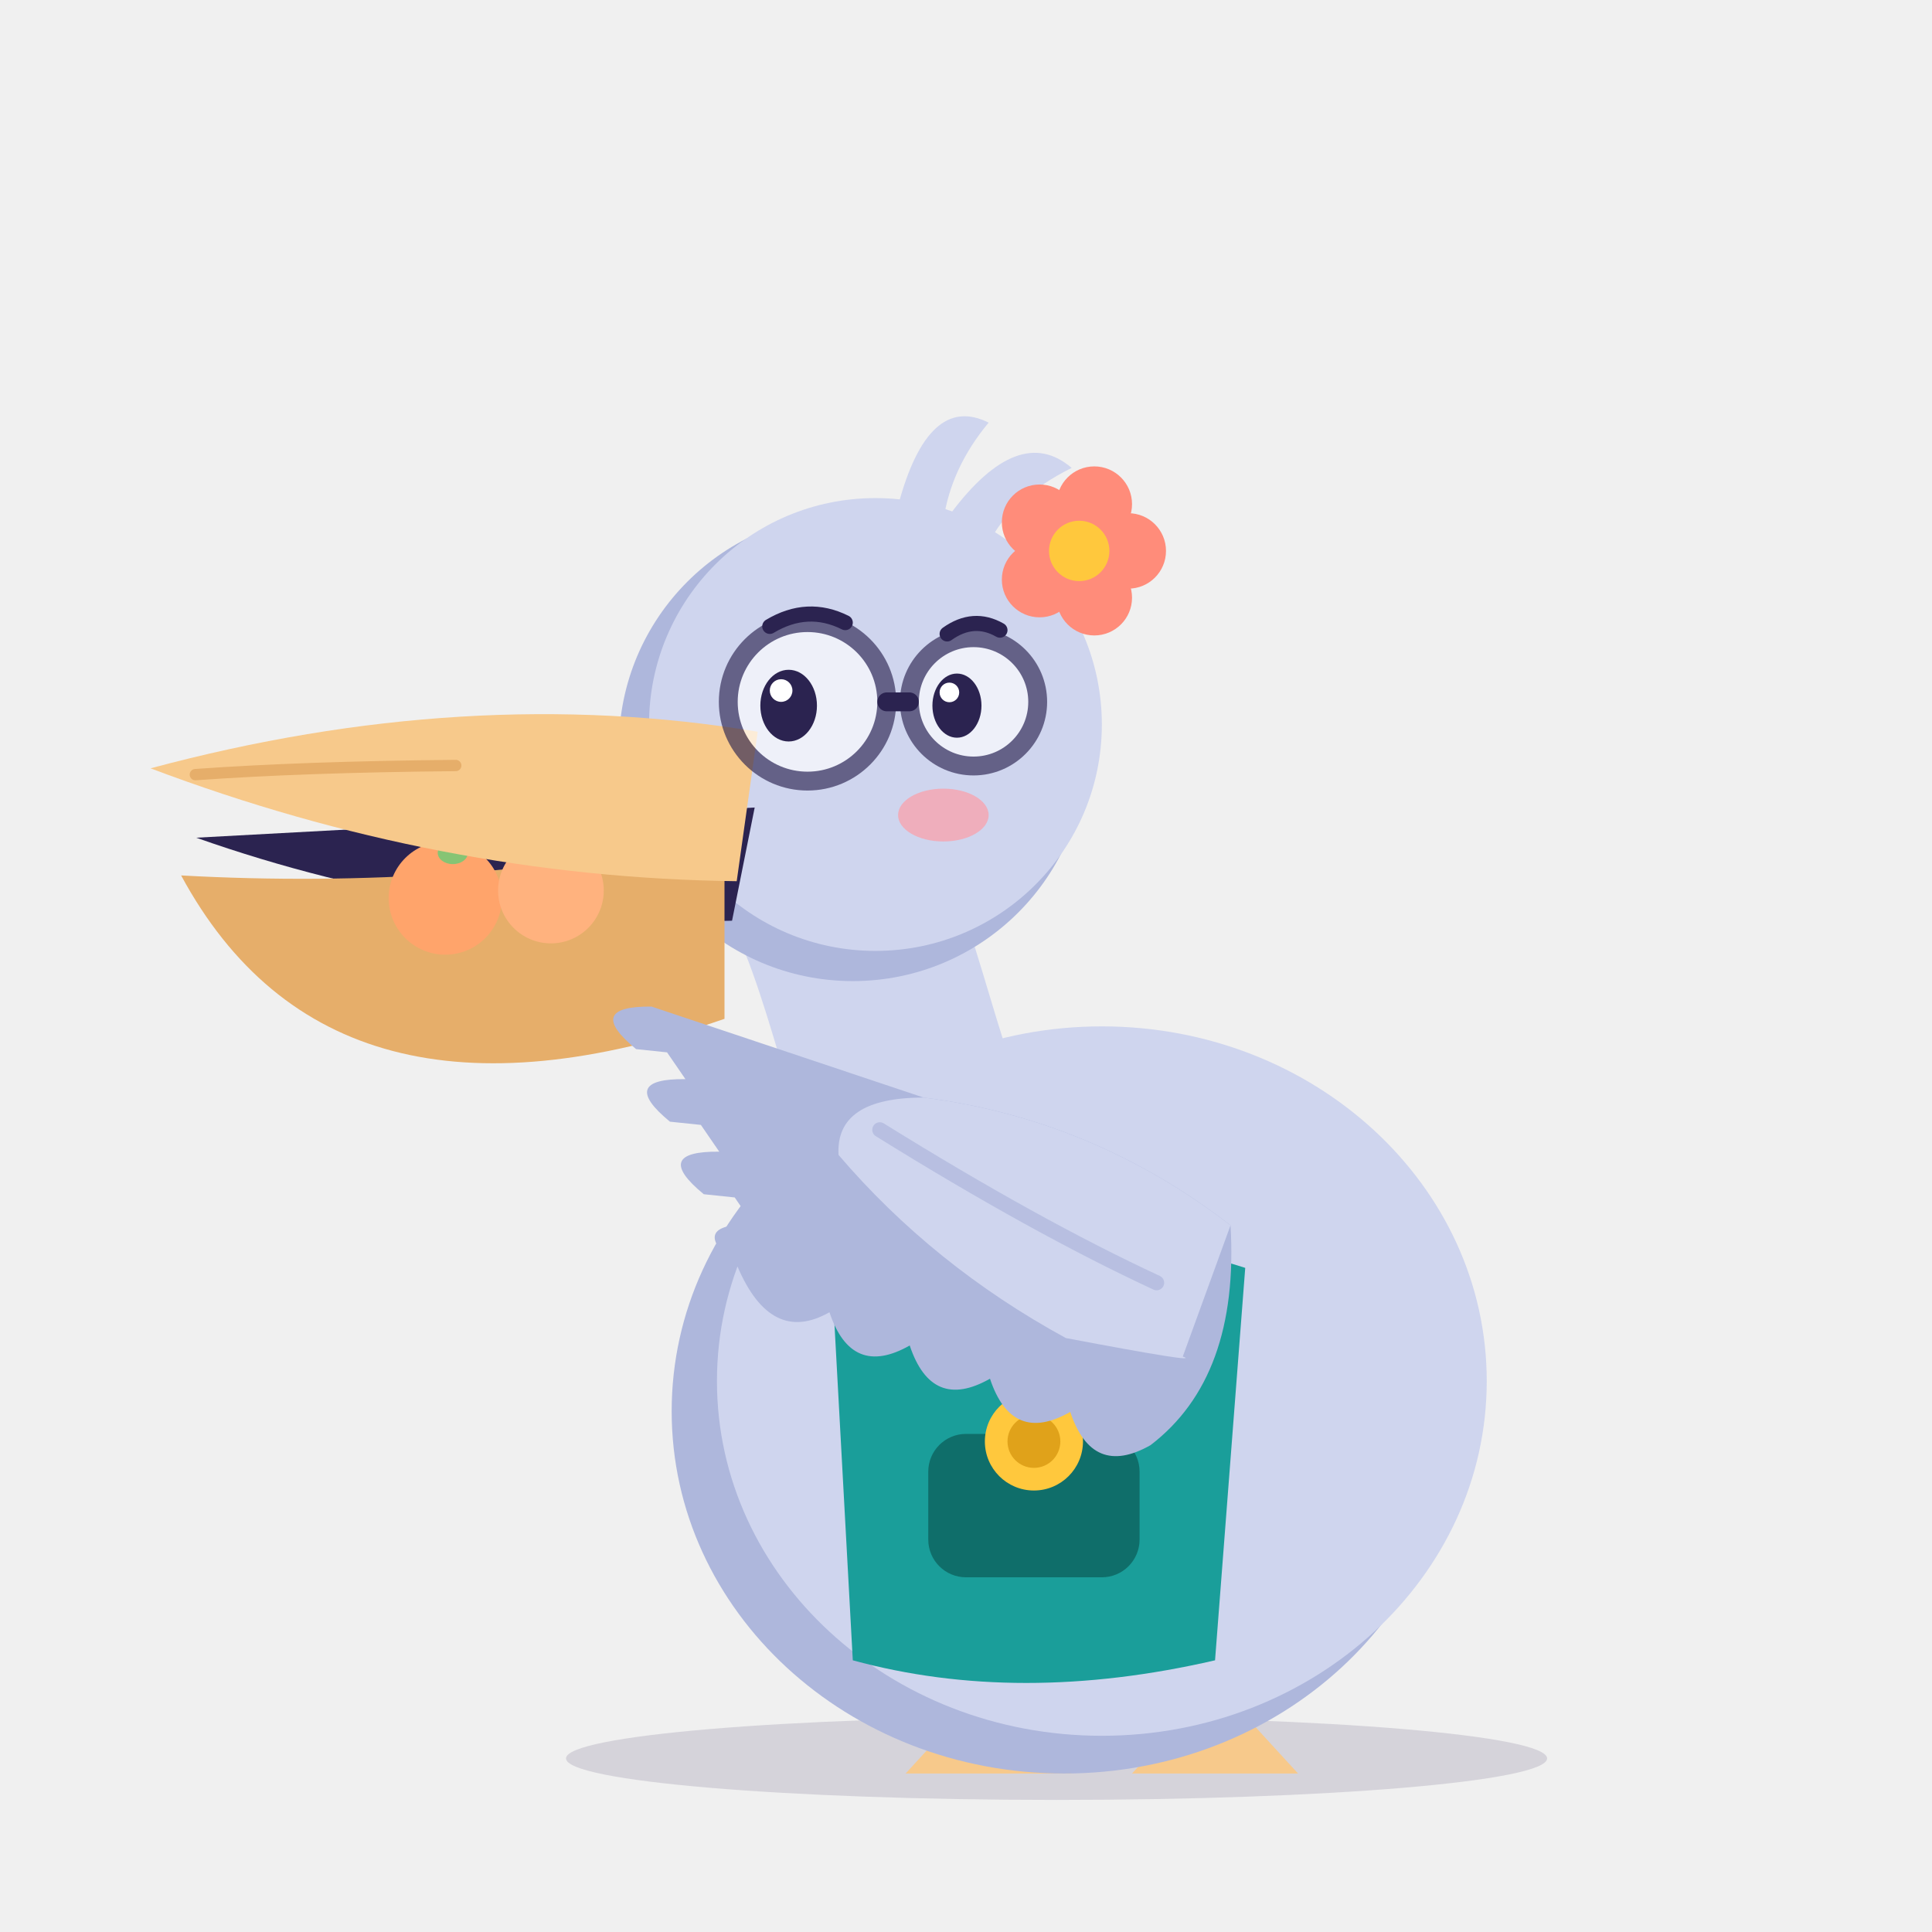
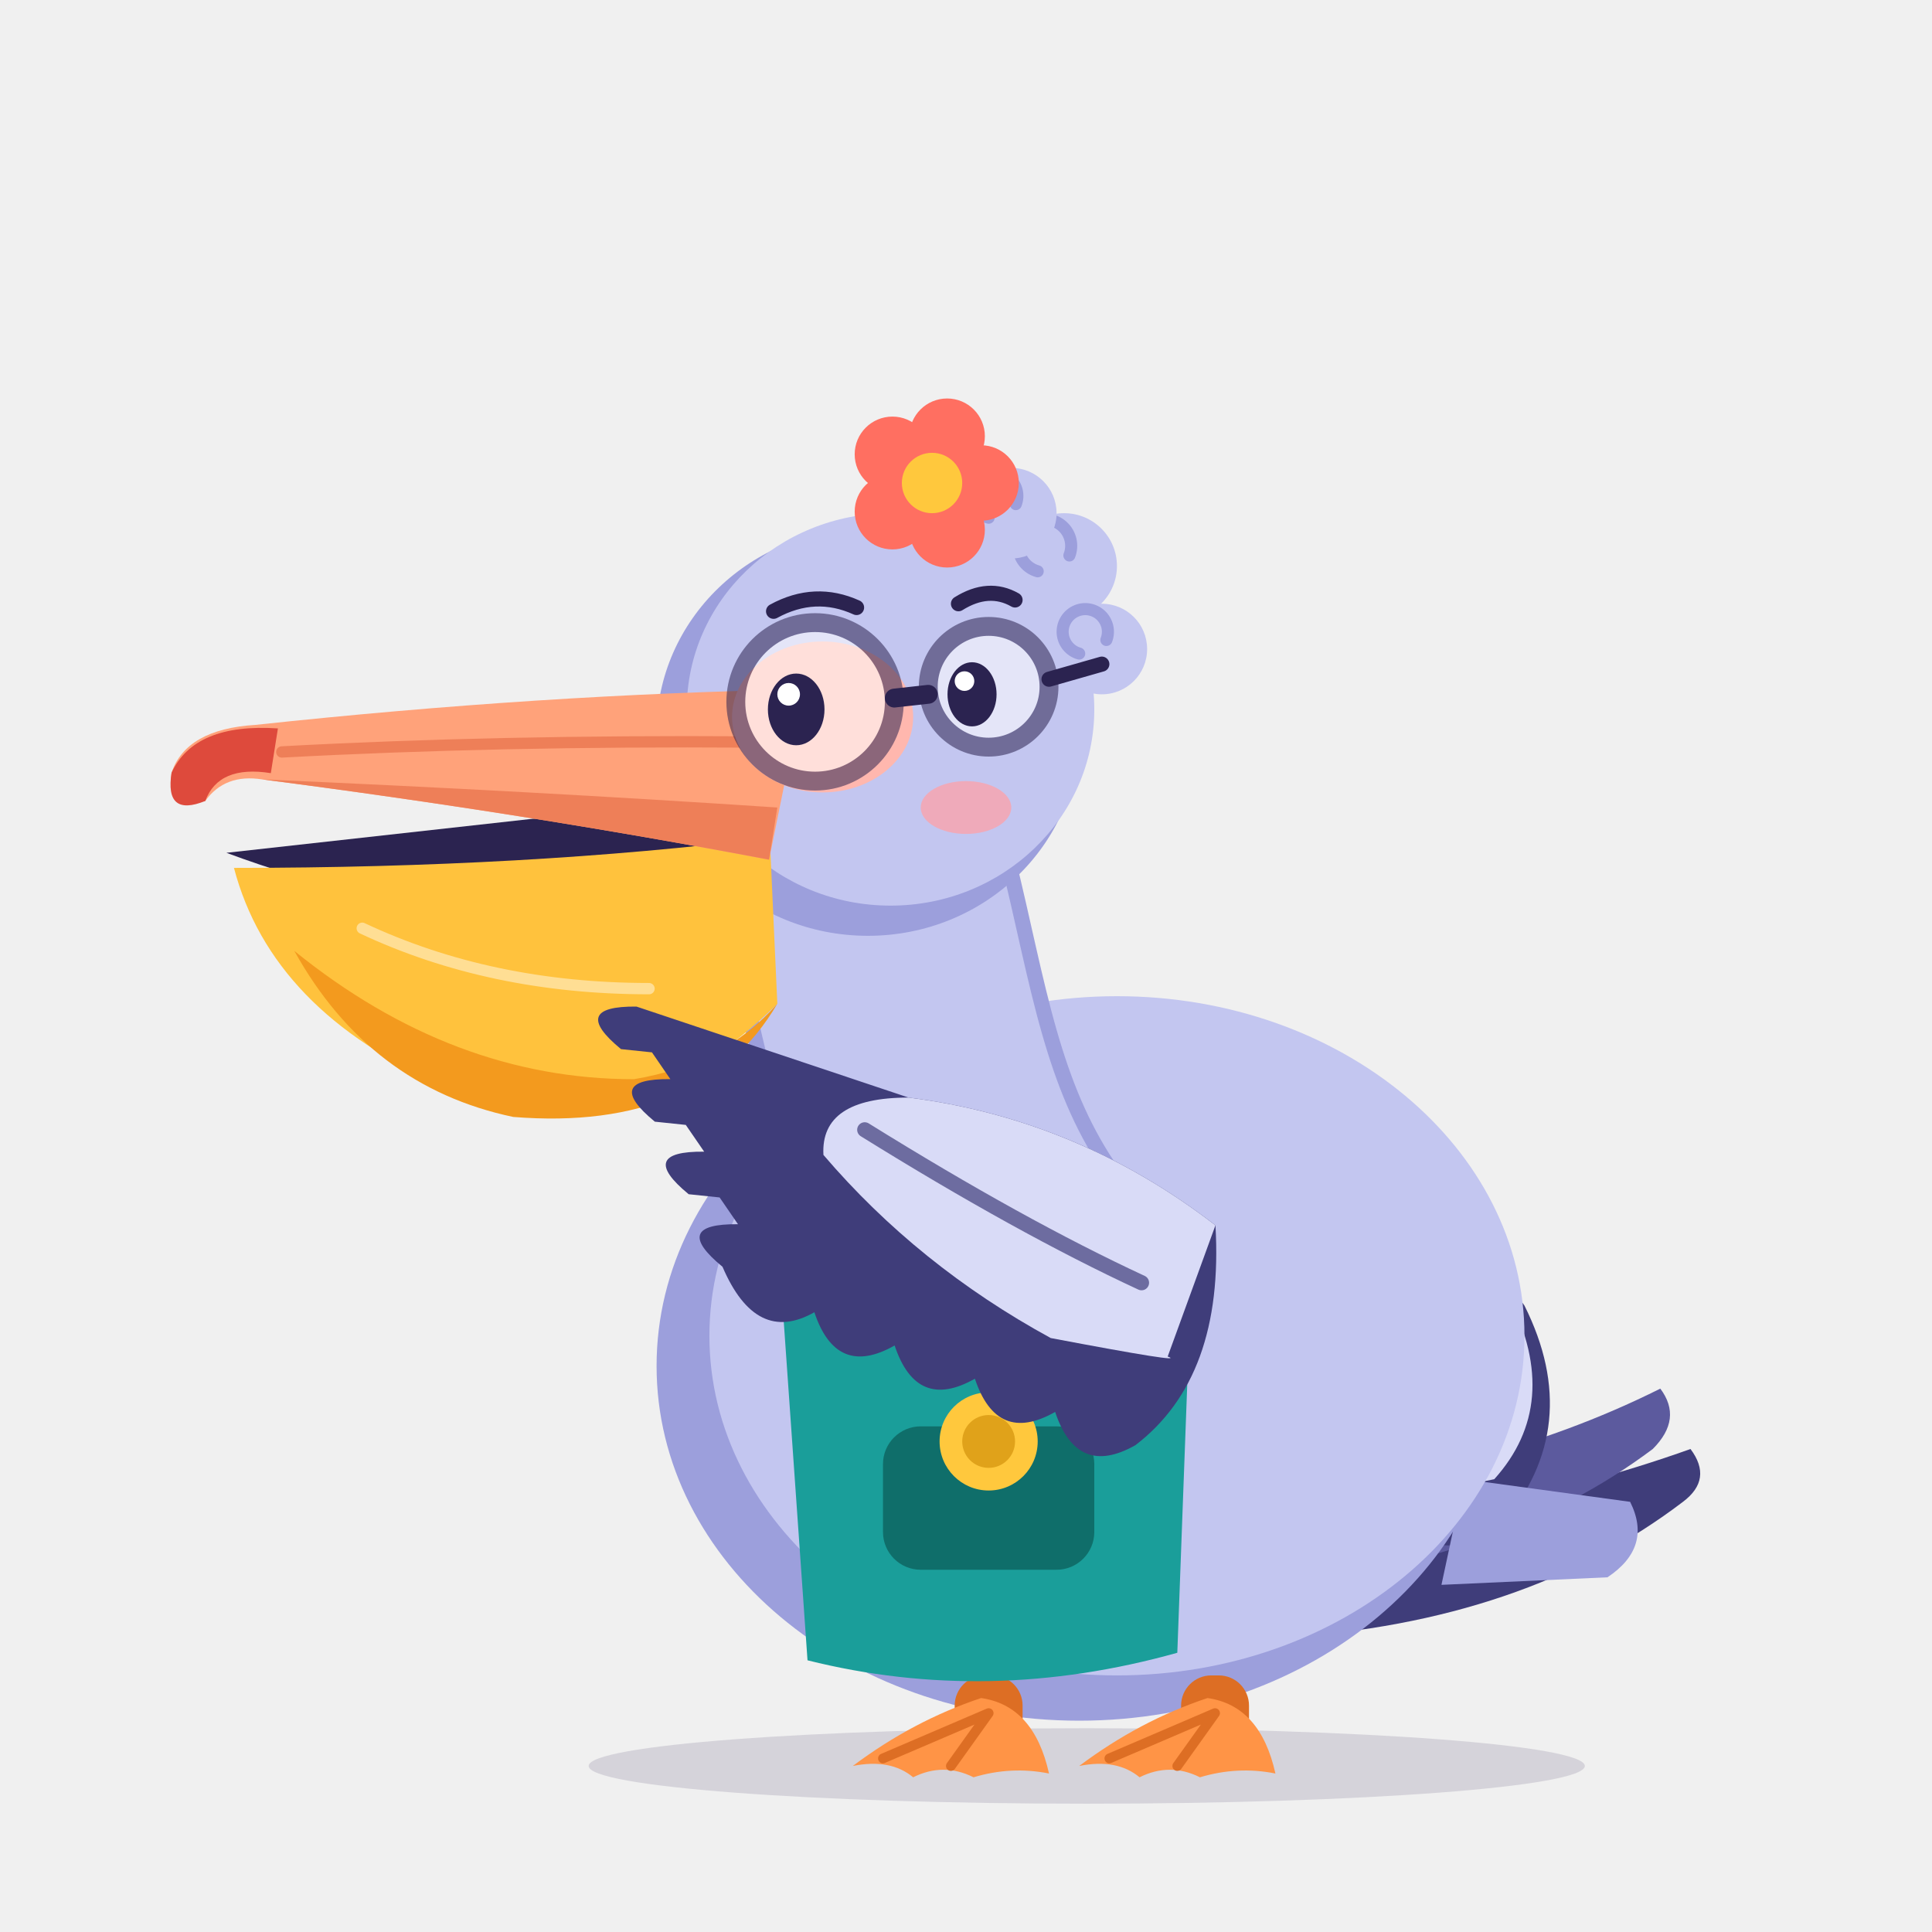
<svg xmlns="http://www.w3.org/2000/svg" viewBox="0 0 512 512" role="img" aria-label="סַבְתָא פְּנִינָה מְדַבֶּרֶת">
-   <ellipse cx="280" cy="466" rx="130" ry="11" fill="rgba(43,35,80,0.14)" />
-   <g id="feet">
-     <path d="M240 470 L262 446 L284 470 Z" fill="#F7C98B" />
-     <path d="M300 470 L322 446 L344 470 Z" fill="#F7C98B" />
+   <ellipse cx="288" cy="468" rx="132" ry="10" fill="rgba(43,35,80,0.14)" />
+   <g id="wing">
+     <path d="M334 404 Q392 404 448 384 Q454 392 446 398 Q404 430 340 434 Z" fill="#3F3D7A" />
+     <path d="M330 396 Q392 392 440 368 Q446 376 438 384 Q398 414 336 420 Z" fill="#5C5A9E" />
+     <path d="M300 318 Q372 300 404 346 Q420 378 398 404 Q386 414 372 406 Q360 418 344 410 Q330 420 316 408 Q296 380 300 318 Z" fill="#3F3D7A" />
+     <path d="M302 316 Q370 300 400 344 Q414 372 396 392 Q350 402 318 388 Q298 362 302 316 Z" fill="#D9DBF7" />
+     <path d="M322 336 Q356 330 386 352" fill="none" stroke="#9C9FDC" stroke-width="4" stroke-linecap="round" stroke-linejoin="round" opacity="0.6" />
+     <path d="M322 362 Q356 360 390 374" fill="none" stroke="#9C9FDC" stroke-width="4" stroke-linecap="round" stroke-linejoin="round" opacity="0.45" />
  </g>
  <g id="trunk">
-     <ellipse cx="282" cy="374" rx="104" ry="96" fill="#AEB7DC" />
-     <ellipse cx="292" cy="366" rx="102" ry="94" fill="#CFD5EE" />
+     <path d="M388 392 L432 398 Q438 410 426 418 L382 420 Z" fill="#9C9FDC" />
+     <ellipse cx="286" cy="362" rx="112" ry="94" fill="#9C9FDC" />
+     <ellipse cx="296" cy="354" rx="108" ry="90" fill="#C3C6F0" />
+   </g>
+   <g id="feet">
+     <rect x="253" y="444" width="18" height="22" rx="8" fill="#DD6E24" />
+     <path d="M278 470 Q274 452 260 450 Q242 456 226 468 Q236 466 242 471 Q250 467 258 471 Q268 468 278 470 Z" fill="#FF9446" />
+     <path d="M262 454 L234 466 M262 454 L252 468" fill="none" stroke="#DD6E24" stroke-width="2.6" stroke-linecap="round" stroke-linejoin="round" />
+     <rect x="313" y="444" width="18" height="22" rx="8" fill="#DD6E24" />
+     <path d="M338 470 Q334 452 320 450 Q302 456 286 468 Q296 466 302 471 Q310 467 318 471 Q328 468 338 470 Z" fill="#FF9446" />
+     <path d="M322 454 L294 466 M322 454 L312 468" fill="none" stroke="#DD6E24" stroke-width="2.6" stroke-linecap="round" stroke-linejoin="round" />
+   </g>
+   <g id="neck">
+     <path d="M262 330 C242 300 238 268 230 236" fill="none" stroke="#9C9FDC" stroke-width="80" stroke-linecap="round" stroke-linejoin="round" />
+     <path d="M262 330 C242 300 238 268 230 236" fill="none" stroke="#C3C6F0" stroke-width="72" stroke-linecap="round" stroke-linejoin="round" />
  </g>
  <g id="apron">
-     <path d="M220 330 Q280 320 330 336 L322 440 Q270 452 226 440 Z" fill="#1A9E9A" />
-     <rect x="246" y="380" width="56" height="38" rx="10" fill="#0F6E6A" />
-     <circle cx="274" cy="382" r="13" fill="#FFC83D" />
-     <circle cx="274" cy="382" r="7" fill="#E0A21A" />
-   </g>
-   <g id="neck">
-     <path d="M262 336 C238 300 236 268 222 236" fill="none" stroke="#CFD5EE" stroke-width="58" stroke-linecap="round" stroke-linejoin="round" />
+     <path d="M206 326 Q262 314 316 330 L312 438 Q262 452 214 440 Z" fill="#1A9E9A" />
+     <path d="M206 326 Q262 314 316 330 L316 340 Q262 326 206 338 Z" fill="#0F6E6A" />
+     <rect x="234" y="378" width="56" height="38" rx="10" fill="#0F6E6A" />
+     <circle cx="262" cy="382" r="13" fill="#FFC83D" />
+     <circle cx="262" cy="382" r="7" fill="#E0A21A" />
  </g>
  <g id="head">
-     <circle cx="226" cy="198" r="62" fill="#AEB7DC" />
-     <circle cx="232" cy="192" r="60" fill="#CFD5EE" />
-     <path d="M238 134 Q246 104 262 112 Q252 124 250 138 Z" fill="#CFD5EE" />
-     <path d="M252 136 Q270 112 284 124 Q268 132 262 144 Z" fill="#CFD5EE" />
-     <circle cx="299" cy="146" r="10" fill="#FF8C7A" />
-     <circle cx="290" cy="158.4" r="10" fill="#FF8C7A" />
-     <circle cx="275.5" cy="153.6" r="10" fill="#FF8C7A" />
-     <circle cx="275.5" cy="138.4" r="10" fill="#FF8C7A" />
-     <circle cx="290" cy="133.6" r="10" fill="#FF8C7A" />
-     <circle cx="286" cy="146" r="8" fill="#FFC83D" />
-     <path d="M200 214 L52 222 Q120 246 194 244 Z" fill="#2B2350" />
-     <ellipse cx="170" cy="236" rx="16" ry="4" fill="#F27D8E" />
+     <ellipse cx="230" cy="194" rx="56" ry="54" fill="#9C9FDC" />
+     <ellipse cx="236" cy="188" rx="54" ry="52" fill="#C3C6F0" />
+     <path d="M196 170 Q206 150 232 150 Q214 168 214 196 L196 204 Z" fill="#C3C6F0" />
+     <circle cx="282" cy="150" r="14" fill="#C3C6F0" />
+     <path d="M275 151.4 a7 7 0 1 1 8.4 -4.2" fill="none" stroke="#9C9FDC" stroke-width="3.2" stroke-linecap="round" stroke-linejoin="round" />
+     <circle cx="292" cy="172" r="12" fill="#C3C6F0" />
+     <path d="M286 173.2 a6 6 0 1 1 7.2 -3.6" fill="none" stroke="#9C9FDC" stroke-width="3.2" stroke-linecap="round" stroke-linejoin="round" />
+     <circle cx="268" cy="136" r="12" fill="#C3C6F0" />
+     <path d="M262 137.2 a6 6 0 1 1 7.2 -3.6" fill="none" stroke="#9C9FDC" stroke-width="3.2" stroke-linecap="round" stroke-linejoin="round" />
+     <circle cx="260" cy="128" r="10" fill="#FF6F61" />
+     <circle cx="251" cy="140.4" r="10" fill="#FF6F61" />
+     <circle cx="236.5" cy="135.6" r="10" fill="#FF6F61" />
+     <circle cx="236.5" cy="120.4" r="10" fill="#FF6F61" />
+     <circle cx="251" cy="115.6" r="10" fill="#FF6F61" />
+     <circle cx="247" cy="128" r="8" fill="#FFC83D" />
+     <path d="M204 210 L60 226 Q130 252 200 240 Z" fill="#2B2350" />
+     <ellipse cx="176" cy="234" rx="14" ry="4" fill="#F27D8E" />
    <g id="pouch">
-       <path d="M192 222 Q120 236 48 232 Q88 306 192 270 Z" fill="#E6AE6A" />
-       <circle cx="118" cy="238" r="15" fill="#FFA46B" />
-       <circle cx="146" cy="236" r="14" fill="#FFB27E" />
-       <ellipse cx="120" cy="226" rx="4" ry="3" fill="#86C474" />
+       <path d="M204 222 Q140 230 62 230 Q72 268 118 288 Q168 304 206 266 Z" fill="#FFC23D" />
+       <path d="M78 252 Q120 286 168 286 Q192 282 206 266 Q186 300 136 296 Q98 288 78 252 Z" fill="#F39A1E" />
+       <path d="M96 246 Q130 262 172 262" fill="none" stroke="#FFFFFF" stroke-width="3" stroke-linecap="round" stroke-linejoin="round" opacity="0.45" />
    </g>
    <g id="mouth">
-       <g id="bill" transform="rotate(8 200 214)">
-         <path d="M198 194 Q120 192 40 226 Q120 244 198 234 Z" fill="#F7C98B" />
-         <path d="M120 214 Q80 220 52 226" fill="none" stroke="#E6AE6A" stroke-width="3" stroke-linecap="round" stroke-linejoin="round" />
+       <g id="bill" transform="rotate(9 206 214)">
+         <path d="M208 182 Q140 194 66 214 Q48 218 46 230 Q46 240 56 236 Q60 228 70 228 Q140 226 206 228 Z" fill="#FFA27A" />
+         <path d="M206 214 Q140 220 70 228 Q140 226 206 228 Z" fill="#EE7F58" />
+         <path d="M196 198 Q130 208 74 220" fill="none" stroke="#EE7F58" stroke-width="3" stroke-linecap="round" stroke-linejoin="round" />
+         <path d="M72 214 Q50 216 46 230 Q46 242 56 236 Q58 226 72 226 Z" fill="#DE4A3C" />
      </g>
    </g>
-     <circle cx="214" cy="186" r="21" fill="#FFFFFF" opacity="0.65" stroke="#2B2350" stroke-width="5" />
-     <circle cx="258" cy="186" r="17" fill="#FFFFFF" opacity="0.65" stroke="#2B2350" stroke-width="5" />
-     <path d="M235 186 L241 186" fill="none" stroke="#2B2350" stroke-width="5" stroke-linecap="round" stroke-linejoin="round" />
-     <ellipse cx="209" cy="187" rx="7.5" ry="9.5" fill="#2B2350" />
-     <circle cx="207" cy="183" r="3" fill="#FFFFFF" />
-     <ellipse cx="253.6" cy="187" rx="6.5" ry="8.5" fill="#2B2350" />
-     <circle cx="251.6" cy="183.5" r="2.6" fill="#FFFFFF" />
-     <path d="M204 166 Q214 160 224 165" fill="none" stroke="#2B2350" stroke-width="4" stroke-linecap="round" stroke-linejoin="round" />
-     <path d="M251 168 Q258 163 265 167" fill="none" stroke="#2B2350" stroke-width="4" stroke-linecap="round" stroke-linejoin="round" />
-     <ellipse cx="250" cy="216" rx="12" ry="7" fill="#F4A7B4" opacity="0.85" />
+     <ellipse cx="218" cy="190" rx="24" ry="20" fill="#FFB7AE" />
+     <circle cx="216" cy="186" r="21" fill="#FFFFFF" opacity="0.55" stroke="#2B2350" stroke-width="5" />
+     <circle cx="262" cy="182" r="16" fill="#FFFFFF" opacity="0.55" stroke="#2B2350" stroke-width="5" />
+     <path d="M237 185 L246 184" fill="none" stroke="#2B2350" stroke-width="5" stroke-linecap="round" stroke-linejoin="round" />
+     <path d="M278 180 L292 176" fill="none" stroke="#2B2350" stroke-width="4" stroke-linecap="round" stroke-linejoin="round" />
+     <ellipse cx="211" cy="188" rx="7.5" ry="9.5" fill="#2B2350" />
+     <circle cx="209" cy="184" r="3" fill="#FFFFFF" />
+     <ellipse cx="257.6" cy="184" rx="6.5" ry="8.5" fill="#2B2350" />
+     <circle cx="255.6" cy="180.5" r="2.6" fill="#FFFFFF" />
+     <path d="M205 162 Q216 156 227 161" fill="none" stroke="#2B2350" stroke-width="4" stroke-linecap="round" stroke-linejoin="round" />
+     <path d="M254 160 Q262 155 269 159" fill="none" stroke="#2B2350" stroke-width="4" stroke-linecap="round" stroke-linejoin="round" />
+     <ellipse cx="256" cy="214" rx="12" ry="7" fill="#F4A7B4" opacity="0.9" />
  </g>
-   <g id="wing-end" transform="translate(322 336) rotate(-160) scale(1 -1)">
-     <path d="M0 -12 Q44 -26 88 -16 L164 -14 Q181 -8 164 -2 L156 -4 L149 1 Q166 7 149 13 L141 11 L134 16 Q151 22 134 28 L126 26 L119 31 Q136 37 119 43 Q103.5 59.5 92 46 Q80.5 60.5 69 47 Q57.5 61.5 46 48 Q34.5 62.5 23 49 Q11.5 63.5 0 50 Q-16 25 0 -12 Z" fill="#AEB7DC" />
-     <path d="M0 -12 Q44 -26 88 -16 Q110 -8 104 6 Q70.4 25 30.8 31 Q-6 25 0 25 Z" fill="#CFD5EE" />
-     <path d="M13.2 9 Q48.4 6 96 -4" fill="none" stroke="#AEB7DC" stroke-width="4" stroke-linecap="round" stroke-linejoin="round" opacity="0.7" />
+   <g id="wing-end" transform="translate(318 336) rotate(-160) scale(1 -1)">
+     <path d="M0 -12 Q44 -26 88 -16 L164 -14 Q181 -8 164 -2 L156 -4 L149 1 Q166 7 149 13 L141 11 L134 16 Q151 22 134 28 L126 26 L119 31 Q136 37 119 43 Q103.5 59.5 92 46 Q80.5 60.5 69 47 Q57.5 61.5 46 48 Q34.5 62.5 23 49 Q11.5 63.5 0 50 Q-16 25 0 -12 Z" fill="#3F3D7A" />
+     <path d="M0 -12 Q44 -26 88 -16 Q110 -8 104 6 Q70.4 25 30.8 31 Q-6 25 0 25 Z" fill="#D9DBF7" />
+     <path d="M13.2 9 Q48.4 6 96 -4" fill="none" stroke="#3F3D7A" stroke-width="4" stroke-linecap="round" stroke-linejoin="round" opacity="0.7" />
  </g>
</svg>
